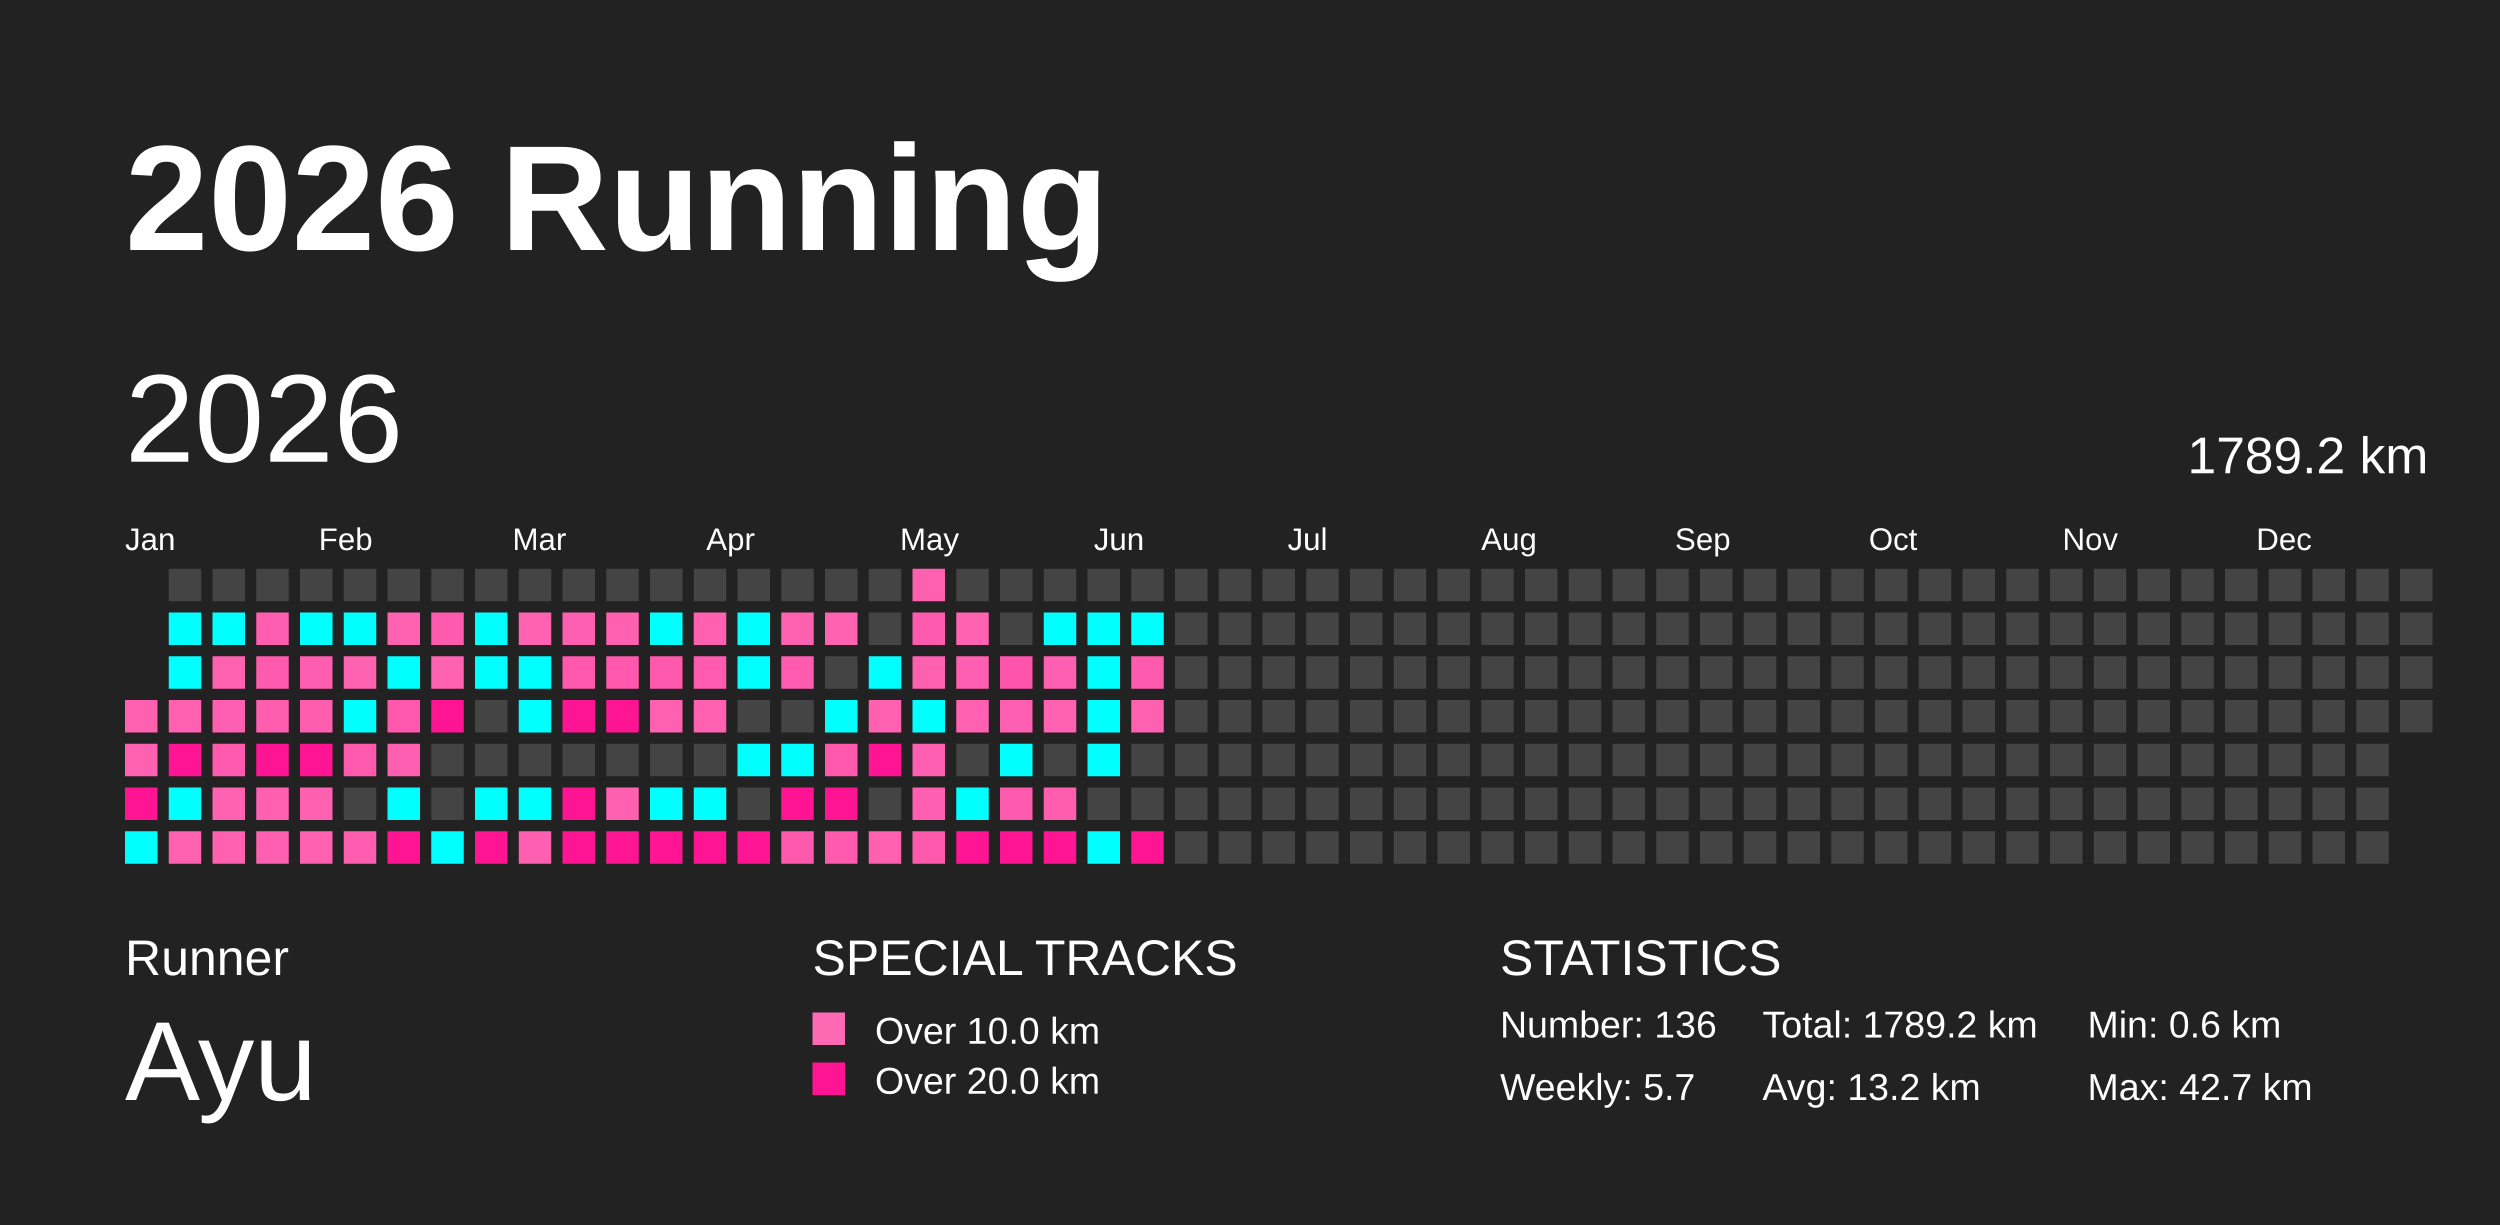
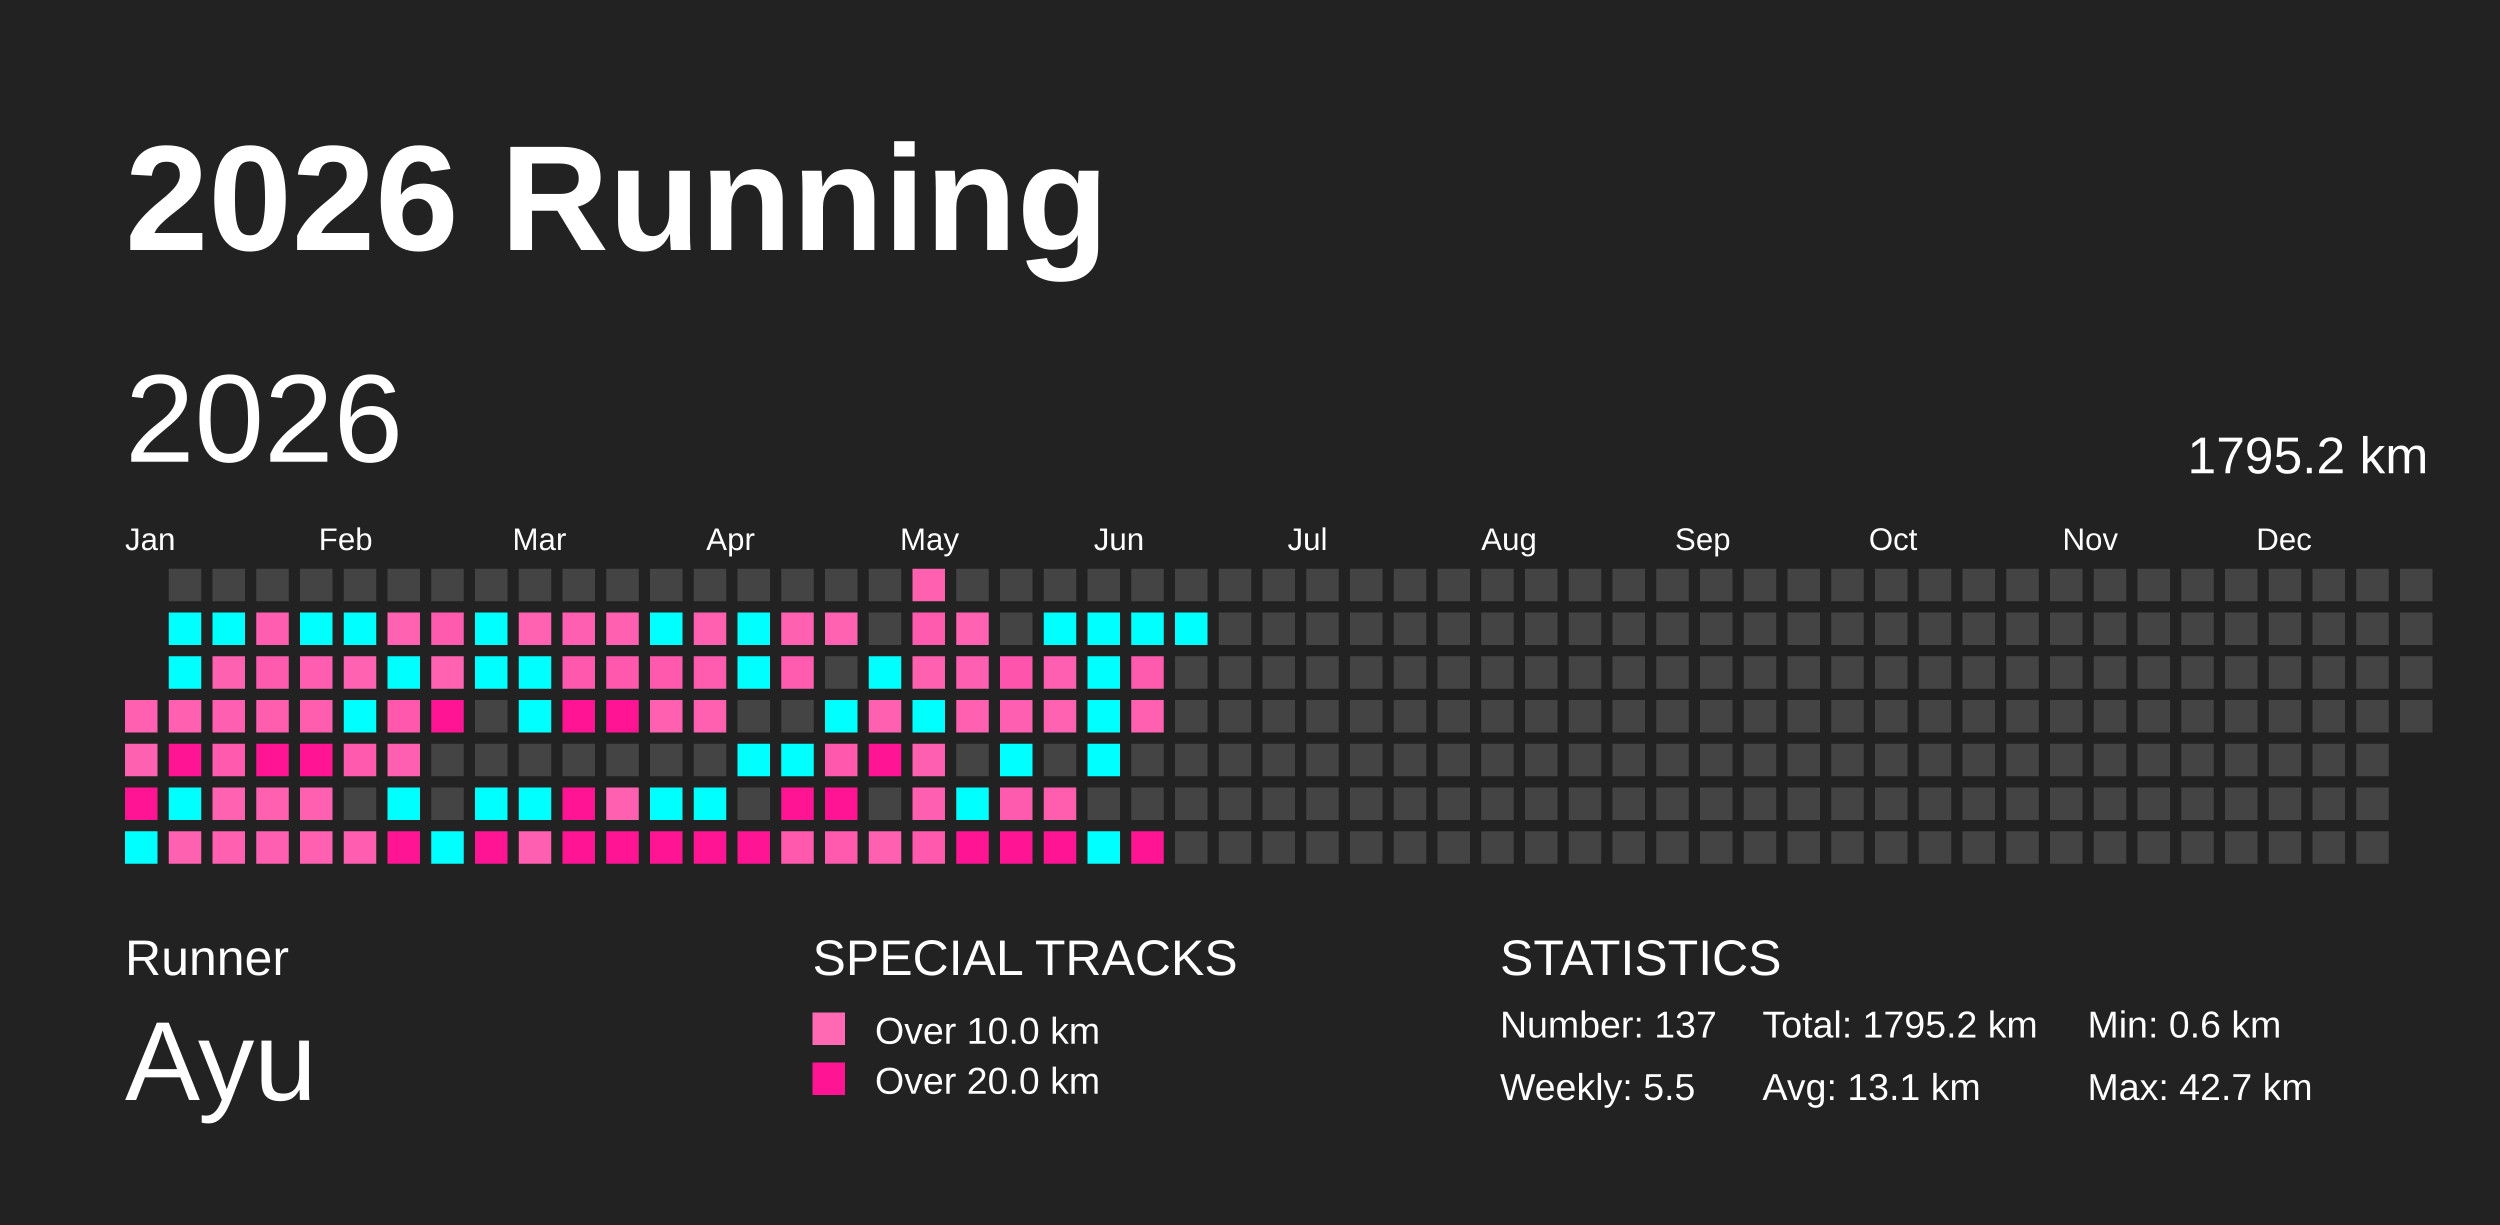
<svg xmlns="http://www.w3.org/2000/svg" baseProfile="full" height="98mm" version="1.1" viewBox="0,0,200,98" width="200mm">
  <defs />
  <rect fill="#222222" height="98" width="200" x="0" y="0" />
  <text fill="#FFFFFF" style="font-size:12px; font-family:Arial; font-weight:bold;" x="10" y="20">2026 Running</text>
  <text fill="#FFFFFF" style="font-size:4px; font-family:Arial" x="10" y="78">Runner</text>
  <text fill="#FFFFFF" style="font-size:9px; font-family:Arial" x="10" y="88">Ayu</text>
  <text fill="#FFFFFF" style="font-size:4px; font-family:Arial" x="65" y="78">SPECIAL TRACKS</text>
  <rect fill="#ff69b4" height="2.6" width="2.6" x="65" y="81" />
  <text fill="#FFFFFF" style="font-size:3px; font-family:Arial" x="70" y="83.5">Over 10.0 km</text>
  <rect fill="#ff1493" height="2.6" width="2.6" x="65" y="85" />
  <text fill="#FFFFFF" style="font-size:3px; font-family:Arial" x="70" y="87.5">Over 20.0 km</text>
  <text fill="#FFFFFF" style="font-size:4px; font-family:Arial" x="120" y="78">STATISTICS</text>
-   <text fill="#FFFFFF" style="font-size:3px; font-family:Arial" x="120" y="83">Number: 136</text>
-   <text fill="#FFFFFF" style="font-size:3px; font-family:Arial" x="120" y="88">Weekly: 5.7</text>
-   <text fill="#FFFFFF" style="font-size:3px; font-family:Arial" x="141" y="83">Total: 1789.2 km</text>
-   <text fill="#FFFFFF" style="font-size:3px; font-family:Arial" x="141" y="88">Avg: 13.2 km</text>
+   <text fill="#FFFFFF" style="font-size:3px; font-family:Arial" x="120" y="83">Number: 137</text>
+   <text fill="#FFFFFF" style="font-size:3px; font-family:Arial" x="120" y="88">Weekly: 5.5</text>
+   <text fill="#FFFFFF" style="font-size:3px; font-family:Arial" x="141" y="83">Total: 1795.2 km</text>
+   <text fill="#FFFFFF" style="font-size:3px; font-family:Arial" x="141" y="88">Avg: 13.1 km</text>
  <text fill="#FFFFFF" style="font-size:3px; font-family:Arial" x="167" y="83">Min: 0.6 km</text>
  <text fill="#FFFFFF" style="font-size:3px; font-family:Arial" x="167" y="88">Max: 42.7 km</text>
  <text dominant-baseline="hanging" fill="#FFFFFF" style="font-size:10.0px; font-family:Arial;" x="10" y="30">2026</text>
-   <text dominant-baseline="hanging" fill="#FFFFFF" style="font-size:4.125px; font-family:Arial;" x="175" y="35">1789.2 km</text>
+   <text dominant-baseline="hanging" fill="#FFFFFF" style="font-size:4.125px; font-family:Arial;" x="175" y="35">1795.2 km</text>
  <text fill="#FFFFFF" style="font-size:2.5px; font-family:Arial" x="10.0" y="44">Jan</text>
  <text fill="#FFFFFF" style="font-size:2.5px; font-family:Arial" x="25.5" y="44">Feb</text>
  <text fill="#FFFFFF" style="font-size:2.5px; font-family:Arial" x="41.0" y="44">Mar</text>
  <text fill="#FFFFFF" style="font-size:2.5px; font-family:Arial" x="56.5" y="44">Apr</text>
  <text fill="#FFFFFF" style="font-size:2.5px; font-family:Arial" x="72.0" y="44">May</text>
  <text fill="#FFFFFF" style="font-size:2.5px; font-family:Arial" x="87.5" y="44">Jun</text>
  <text fill="#FFFFFF" style="font-size:2.5px; font-family:Arial" x="103.0" y="44">Jul</text>
  <text fill="#FFFFFF" style="font-size:2.5px; font-family:Arial" x="118.5" y="44">Aug</text>
  <text fill="#FFFFFF" style="font-size:2.5px; font-family:Arial" x="134.0" y="44">Sep</text>
  <text fill="#FFFFFF" style="font-size:2.5px; font-family:Arial" x="149.5" y="44">Oct</text>
  <text fill="#FFFFFF" style="font-size:2.5px; font-family:Arial" x="165.0" y="44">Nov</text>
  <text fill="#FFFFFF" style="font-size:2.5px; font-family:Arial" x="180.5" y="44">Dec</text>
  <rect fill="#ff60b0" height="2.6" width="2.6" x="10.0" y="56.0" />
  <rect fill="#ff61b1" height="2.6" width="2.6" x="10.0" y="59.5" />
  <rect fill="#ff1493" height="2.6" width="2.6" x="10.0" y="63.0" />
  <rect fill="#00ffff" height="2.6" width="2.6" x="10.0" y="66.5" />
  <rect fill="#444444" height="2.6" width="2.6" x="13.5" y="45.5" />
  <rect fill="#00ffff" height="2.6" width="2.6" x="13.5" y="49.0" />
  <rect fill="#00ffff" height="2.6" width="2.6" x="13.5" y="52.5" />
  <rect fill="#ff60b0" height="2.6" width="2.6" x="13.5" y="56.0" />
  <rect fill="#ff1493" height="2.6" width="2.6" x="13.5" y="59.5" />
  <rect fill="#00ffff" height="2.6" width="2.6" x="13.5" y="63.0" />
  <rect fill="#ff61b1" height="2.6" width="2.6" x="13.5" y="66.5" />
  <rect fill="#444444" height="2.6" width="2.6" x="17.0" y="45.5" />
  <rect fill="#00ffff" height="2.6" width="2.6" x="17.0" y="49.0" />
  <rect fill="#ff61b1" height="2.6" width="2.6" x="17.0" y="52.5" />
  <rect fill="#ff5fb0" height="2.6" width="2.6" x="17.0" y="56.0" />
  <rect fill="#ff5aae" height="2.6" width="2.6" x="17.0" y="59.5" />
  <rect fill="#ff62b1" height="2.6" width="2.6" x="17.0" y="63.0" />
  <rect fill="#ff60b0" height="2.6" width="2.6" x="17.0" y="66.5" />
  <rect fill="#444444" height="2.6" width="2.6" x="20.5" y="45.5" />
  <rect fill="#ff5daf" height="2.6" width="2.6" x="20.5" y="49.0" />
  <rect fill="#ff5bae" height="2.6" width="2.6" x="20.5" y="52.5" />
  <rect fill="#ff5eaf" height="2.6" width="2.6" x="20.5" y="56.0" />
  <rect fill="#ff1493" height="2.6" width="2.6" x="20.5" y="59.5" />
  <rect fill="#ff60b0" height="2.6" width="2.6" x="20.5" y="63.0" />
  <rect fill="#ff5fb0" height="2.6" width="2.6" x="20.5" y="66.5" />
  <rect fill="#444444" height="2.6" width="2.6" x="24.0" y="45.5" />
  <rect fill="#00ffff" height="2.6" width="2.6" x="24.0" y="49.0" />
  <rect fill="#ff5daf" height="2.6" width="2.6" x="24.0" y="52.5" />
  <rect fill="#ff5eaf" height="2.6" width="2.6" x="24.0" y="56.0" />
  <rect fill="#ff1493" height="2.6" width="2.6" x="24.0" y="59.5" />
  <rect fill="#ff60b0" height="2.6" width="2.6" x="24.0" y="63.0" />
  <rect fill="#ff60b0" height="2.6" width="2.6" x="24.0" y="66.5" />
  <rect fill="#444444" height="2.6" width="2.6" x="27.5" y="45.5" />
  <rect fill="#00ffff" height="2.6" width="2.6" x="27.5" y="49.0" />
  <rect fill="#ff62b1" height="2.6" width="2.6" x="27.5" y="52.5" />
  <rect fill="#00ffff" height="2.6" width="2.6" x="27.5" y="56.0" />
  <rect fill="#ff5aae" height="2.6" width="2.6" x="27.5" y="59.5" />
  <rect fill="#444444" height="2.6" width="2.6" x="27.5" y="63.0" />
  <rect fill="#ff5daf" height="2.6" width="2.6" x="27.5" y="66.5" />
  <rect fill="#444444" height="2.6" width="2.6" x="31.0" y="45.5" />
  <rect fill="#ff62b1" height="2.6" width="2.6" x="31.0" y="49.0" />
  <rect fill="#00ffff" height="2.6" width="2.6" x="31.0" y="52.5" />
  <rect fill="#ff58ad" height="2.6" width="2.6" x="31.0" y="56.0" />
  <rect fill="#ff5fb0" height="2.6" width="2.6" x="31.0" y="59.5" />
  <rect fill="#00ffff" height="2.6" width="2.6" x="31.0" y="63.0" />
  <rect fill="#ff1493" height="2.6" width="2.6" x="31.0" y="66.5" />
  <rect fill="#444444" height="2.6" width="2.6" x="34.5" y="45.5" />
  <rect fill="#ff5bae" height="2.6" width="2.6" x="34.5" y="49.0" />
  <rect fill="#ff62b1" height="2.6" width="2.6" x="34.5" y="52.5" />
  <rect fill="#ff1493" height="2.6" width="2.6" x="34.5" y="56.0" />
  <rect fill="#444444" height="2.6" width="2.6" x="34.5" y="59.5" />
  <rect fill="#444444" height="2.6" width="2.6" x="34.5" y="63.0" />
  <rect fill="#00ffff" height="2.6" width="2.6" x="34.5" y="66.5" />
  <rect fill="#444444" height="2.6" width="2.6" x="38.0" y="45.5" />
  <rect fill="#00ffff" height="2.6" width="2.6" x="38.0" y="49.0" />
  <rect fill="#00ffff" height="2.6" width="2.6" x="38.0" y="52.5" />
  <rect fill="#444444" height="2.6" width="2.6" x="38.0" y="56.0" />
  <rect fill="#444444" height="2.6" width="2.6" x="38.0" y="59.5" />
  <rect fill="#00ffff" height="2.6" width="2.6" x="38.0" y="63.0" />
  <rect fill="#ff1493" height="2.6" width="2.6" x="38.0" y="66.5" />
  <rect fill="#444444" height="2.6" width="2.6" x="41.5" y="45.5" />
  <rect fill="#ff62b1" height="2.6" width="2.6" x="41.5" y="49.0" />
  <rect fill="#00ffff" height="2.6" width="2.6" x="41.5" y="52.5" />
  <rect fill="#00ffff" height="2.6" width="2.6" x="41.5" y="56.0" />
  <rect fill="#444444" height="2.6" width="2.6" x="41.5" y="59.5" />
  <rect fill="#00ffff" height="2.6" width="2.6" x="41.5" y="63.0" />
  <rect fill="#ff5fb0" height="2.6" width="2.6" x="41.5" y="66.5" />
  <rect fill="#444444" height="2.6" width="2.6" x="45.0" y="45.5" />
  <rect fill="#ff5fb0" height="2.6" width="2.6" x="45.0" y="49.0" />
  <rect fill="#ff58ad" height="2.6" width="2.6" x="45.0" y="52.5" />
  <rect fill="#ff1493" height="2.6" width="2.6" x="45.0" y="56.0" />
  <rect fill="#444444" height="2.6" width="2.6" x="45.0" y="59.5" />
  <rect fill="#ff1493" height="2.6" width="2.6" x="45.0" y="63.0" />
  <rect fill="#ff1493" height="2.6" width="2.6" x="45.0" y="66.5" />
  <rect fill="#444444" height="2.6" width="2.6" x="48.5" y="45.5" />
  <rect fill="#ff61b0" height="2.6" width="2.6" x="48.5" y="49.0" />
  <rect fill="#ff58ad" height="2.6" width="2.6" x="48.5" y="52.5" />
  <rect fill="#ff1493" height="2.6" width="2.6" x="48.5" y="56.0" />
  <rect fill="#444444" height="2.6" width="2.6" x="48.5" y="59.5" />
  <rect fill="#ff60b0" height="2.6" width="2.6" x="48.5" y="63.0" />
  <rect fill="#ff1493" height="2.6" width="2.6" x="48.5" y="66.5" />
  <rect fill="#444444" height="2.6" width="2.6" x="52.0" y="45.5" />
  <rect fill="#00ffff" height="2.6" width="2.6" x="52.0" y="49.0" />
  <rect fill="#ff59ad" height="2.6" width="2.6" x="52.0" y="52.5" />
  <rect fill="#ff61b0" height="2.6" width="2.6" x="52.0" y="56.0" />
  <rect fill="#444444" height="2.6" width="2.6" x="52.0" y="59.5" />
  <rect fill="#00ffff" height="2.6" width="2.6" x="52.0" y="63.0" />
  <rect fill="#ff1493" height="2.6" width="2.6" x="52.0" y="66.5" />
  <rect fill="#444444" height="2.6" width="2.6" x="55.5" y="45.5" />
  <rect fill="#ff60b0" height="2.6" width="2.6" x="55.5" y="49.0" />
  <rect fill="#ff5caf" height="2.6" width="2.6" x="55.5" y="52.5" />
  <rect fill="#ff60b0" height="2.6" width="2.6" x="55.5" y="56.0" />
  <rect fill="#444444" height="2.6" width="2.6" x="55.5" y="59.5" />
  <rect fill="#00ffff" height="2.6" width="2.6" x="55.5" y="63.0" />
  <rect fill="#ff1493" height="2.6" width="2.6" x="55.5" y="66.5" />
  <rect fill="#444444" height="2.6" width="2.6" x="59.0" y="45.5" />
  <rect fill="#00ffff" height="2.6" width="2.6" x="59.0" y="49.0" />
  <rect fill="#00ffff" height="2.6" width="2.6" x="59.0" y="52.5" />
  <rect fill="#444444" height="2.6" width="2.6" x="59.0" y="56.0" />
  <rect fill="#00ffff" height="2.6" width="2.6" x="59.0" y="59.5" />
  <rect fill="#444444" height="2.6" width="2.6" x="59.0" y="63.0" />
  <rect fill="#ff1493" height="2.6" width="2.6" x="59.0" y="66.5" />
  <rect fill="#444444" height="2.6" width="2.6" x="62.5" y="45.5" />
  <rect fill="#ff61b1" height="2.6" width="2.6" x="62.5" y="49.0" />
  <rect fill="#ff5caf" height="2.6" width="2.6" x="62.5" y="52.5" />
  <rect fill="#444444" height="2.6" width="2.6" x="62.5" y="56.0" />
  <rect fill="#00ffff" height="2.6" width="2.6" x="62.5" y="59.5" />
  <rect fill="#ff1493" height="2.6" width="2.6" x="62.5" y="63.0" />
  <rect fill="#ff59ad" height="2.6" width="2.6" x="62.5" y="66.5" />
  <rect fill="#444444" height="2.6" width="2.6" x="66.0" y="45.5" />
  <rect fill="#ff62b1" height="2.6" width="2.6" x="66.0" y="49.0" />
  <rect fill="#444444" height="2.6" width="2.6" x="66.0" y="52.5" />
  <rect fill="#00ffff" height="2.6" width="2.6" x="66.0" y="56.0" />
  <rect fill="#ff58ad" height="2.6" width="2.6" x="66.0" y="59.5" />
  <rect fill="#ff1493" height="2.6" width="2.6" x="66.0" y="63.0" />
  <rect fill="#ff5aae" height="2.6" width="2.6" x="66.0" y="66.5" />
  <rect fill="#444444" height="2.6" width="2.6" x="69.5" y="45.5" />
  <rect fill="#444444" height="2.6" width="2.6" x="69.5" y="49.0" />
  <rect fill="#00ffff" height="2.6" width="2.6" x="69.5" y="52.5" />
  <rect fill="#ff60b0" height="2.6" width="2.6" x="69.5" y="56.0" />
  <rect fill="#ff1493" height="2.6" width="2.6" x="69.5" y="59.5" />
  <rect fill="#444444" height="2.6" width="2.6" x="69.5" y="63.0" />
  <rect fill="#ff61b0" height="2.6" width="2.6" x="69.5" y="66.5" />
  <rect fill="#ff61b0" height="2.6" width="2.6" x="73.0" y="45.5" />
  <rect fill="#ff5bae" height="2.6" width="2.6" x="73.0" y="49.0" />
  <rect fill="#ff61b0" height="2.6" width="2.6" x="73.0" y="52.5" />
  <rect fill="#00ffff" height="2.6" width="2.6" x="73.0" y="56.0" />
  <rect fill="#ff5fb0" height="2.6" width="2.6" x="73.0" y="59.5" />
  <rect fill="#ff5fb0" height="2.6" width="2.6" x="73.0" y="63.0" />
  <rect fill="#ff59ad" height="2.6" width="2.6" x="73.0" y="66.5" />
  <rect fill="#444444" height="2.6" width="2.6" x="76.5" y="45.5" />
  <rect fill="#ff62b1" height="2.6" width="2.6" x="76.5" y="49.0" />
  <rect fill="#ff5fb0" height="2.6" width="2.6" x="76.5" y="52.5" />
  <rect fill="#ff60b0" height="2.6" width="2.6" x="76.5" y="56.0" />
  <rect fill="#444444" height="2.6" width="2.6" x="76.5" y="59.5" />
  <rect fill="#00ffff" height="2.6" width="2.6" x="76.5" y="63.0" />
  <rect fill="#ff1493" height="2.6" width="2.6" x="76.5" y="66.5" />
  <rect fill="#444444" height="2.6" width="2.6" x="80.0" y="45.5" />
  <rect fill="#444444" height="2.6" width="2.6" x="80.0" y="49.0" />
  <rect fill="#ff54ab" height="2.6" width="2.6" x="80.0" y="52.5" />
  <rect fill="#ff5fb0" height="2.6" width="2.6" x="80.0" y="56.0" />
  <rect fill="#00ffff" height="2.6" width="2.6" x="80.0" y="59.5" />
  <rect fill="#ff5bae" height="2.6" width="2.6" x="80.0" y="63.0" />
  <rect fill="#ff1493" height="2.6" width="2.6" x="80.0" y="66.5" />
  <rect fill="#444444" height="2.6" width="2.6" x="83.5" y="45.5" />
  <rect fill="#00ffff" height="2.6" width="2.6" x="83.5" y="49.0" />
  <rect fill="#ff5fb0" height="2.6" width="2.6" x="83.5" y="52.5" />
  <rect fill="#ff62b1" height="2.6" width="2.6" x="83.5" y="56.0" />
  <rect fill="#444444" height="2.6" width="2.6" x="83.5" y="59.5" />
  <rect fill="#ff5eaf" height="2.6" width="2.6" x="83.5" y="63.0" />
  <rect fill="#ff1493" height="2.6" width="2.6" x="83.5" y="66.5" />
  <rect fill="#444444" height="2.6" width="2.6" x="87.0" y="45.5" />
  <rect fill="#00ffff" height="2.6" width="2.6" x="87.0" y="49.0" />
  <rect fill="#00ffff" height="2.6" width="2.6" x="87.0" y="52.5" />
  <rect fill="#00ffff" height="2.6" width="2.6" x="87.0" y="56.0" />
  <rect fill="#00ffff" height="2.6" width="2.6" x="87.0" y="59.5" />
  <rect fill="#444444" height="2.6" width="2.6" x="87.0" y="63.0" />
  <rect fill="#00ffff" height="2.6" width="2.6" x="87.0" y="66.5" />
  <rect fill="#444444" height="2.6" width="2.6" x="90.5" y="45.5" />
  <rect fill="#00ffff" height="2.6" width="2.6" x="90.5" y="49.0" />
  <rect fill="#ff5bae" height="2.6" width="2.6" x="90.5" y="52.5" />
  <rect fill="#ff60b0" height="2.6" width="2.6" x="90.5" y="56.0" />
  <rect fill="#444444" height="2.6" width="2.6" x="90.5" y="59.5" />
  <rect fill="#444444" height="2.6" width="2.6" x="90.5" y="63.0" />
  <rect fill="#ff1493" height="2.6" width="2.6" x="90.5" y="66.5" />
  <rect fill="#444444" height="2.6" width="2.6" x="94.0" y="45.5" />
-   <rect fill="#444444" height="2.6" width="2.6" x="94.0" y="49.0" />
+   <rect fill="#00ffff" height="2.6" width="2.6" x="94.0" y="49.0" />
  <rect fill="#444444" height="2.6" width="2.6" x="94.0" y="52.5" />
  <rect fill="#444444" height="2.6" width="2.6" x="94.0" y="56.0" />
  <rect fill="#444444" height="2.6" width="2.6" x="94.0" y="59.5" />
  <rect fill="#444444" height="2.6" width="2.6" x="94.0" y="63.0" />
  <rect fill="#444444" height="2.6" width="2.6" x="94.0" y="66.5" />
  <rect fill="#444444" height="2.6" width="2.6" x="97.5" y="45.5" />
  <rect fill="#444444" height="2.6" width="2.6" x="97.5" y="49.0" />
  <rect fill="#444444" height="2.6" width="2.6" x="97.5" y="52.5" />
  <rect fill="#444444" height="2.6" width="2.6" x="97.5" y="56.0" />
  <rect fill="#444444" height="2.6" width="2.6" x="97.5" y="59.5" />
  <rect fill="#444444" height="2.6" width="2.6" x="97.5" y="63.0" />
  <rect fill="#444444" height="2.6" width="2.6" x="97.5" y="66.5" />
  <rect fill="#444444" height="2.6" width="2.6" x="101.0" y="45.5" />
  <rect fill="#444444" height="2.6" width="2.6" x="101.0" y="49.0" />
  <rect fill="#444444" height="2.6" width="2.6" x="101.0" y="52.5" />
  <rect fill="#444444" height="2.6" width="2.6" x="101.0" y="56.0" />
  <rect fill="#444444" height="2.6" width="2.6" x="101.0" y="59.5" />
  <rect fill="#444444" height="2.6" width="2.6" x="101.0" y="63.0" />
  <rect fill="#444444" height="2.6" width="2.6" x="101.0" y="66.5" />
  <rect fill="#444444" height="2.6" width="2.6" x="104.5" y="45.5" />
  <rect fill="#444444" height="2.6" width="2.6" x="104.5" y="49.0" />
  <rect fill="#444444" height="2.6" width="2.6" x="104.5" y="52.5" />
  <rect fill="#444444" height="2.6" width="2.6" x="104.5" y="56.0" />
  <rect fill="#444444" height="2.6" width="2.6" x="104.5" y="59.5" />
  <rect fill="#444444" height="2.6" width="2.6" x="104.5" y="63.0" />
  <rect fill="#444444" height="2.6" width="2.6" x="104.5" y="66.5" />
  <rect fill="#444444" height="2.6" width="2.6" x="108.0" y="45.5" />
  <rect fill="#444444" height="2.6" width="2.6" x="108.0" y="49.0" />
  <rect fill="#444444" height="2.6" width="2.6" x="108.0" y="52.5" />
  <rect fill="#444444" height="2.6" width="2.6" x="108.0" y="56.0" />
  <rect fill="#444444" height="2.6" width="2.6" x="108.0" y="59.5" />
  <rect fill="#444444" height="2.6" width="2.6" x="108.0" y="63.0" />
  <rect fill="#444444" height="2.6" width="2.6" x="108.0" y="66.5" />
  <rect fill="#444444" height="2.6" width="2.6" x="111.5" y="45.5" />
  <rect fill="#444444" height="2.6" width="2.6" x="111.5" y="49.0" />
  <rect fill="#444444" height="2.6" width="2.6" x="111.5" y="52.5" />
  <rect fill="#444444" height="2.6" width="2.6" x="111.5" y="56.0" />
  <rect fill="#444444" height="2.6" width="2.6" x="111.5" y="59.5" />
  <rect fill="#444444" height="2.6" width="2.6" x="111.5" y="63.0" />
  <rect fill="#444444" height="2.6" width="2.6" x="111.5" y="66.5" />
  <rect fill="#444444" height="2.6" width="2.6" x="115.0" y="45.5" />
  <rect fill="#444444" height="2.6" width="2.6" x="115.0" y="49.0" />
  <rect fill="#444444" height="2.6" width="2.6" x="115.0" y="52.5" />
  <rect fill="#444444" height="2.6" width="2.6" x="115.0" y="56.0" />
  <rect fill="#444444" height="2.6" width="2.6" x="115.0" y="59.5" />
  <rect fill="#444444" height="2.6" width="2.6" x="115.0" y="63.0" />
  <rect fill="#444444" height="2.6" width="2.6" x="115.0" y="66.5" />
  <rect fill="#444444" height="2.6" width="2.6" x="118.5" y="45.5" />
  <rect fill="#444444" height="2.6" width="2.6" x="118.5" y="49.0" />
  <rect fill="#444444" height="2.6" width="2.6" x="118.5" y="52.5" />
  <rect fill="#444444" height="2.6" width="2.6" x="118.5" y="56.0" />
  <rect fill="#444444" height="2.6" width="2.6" x="118.5" y="59.5" />
  <rect fill="#444444" height="2.6" width="2.6" x="118.5" y="63.0" />
  <rect fill="#444444" height="2.6" width="2.6" x="118.5" y="66.5" />
  <rect fill="#444444" height="2.6" width="2.6" x="122.0" y="45.5" />
  <rect fill="#444444" height="2.6" width="2.6" x="122.0" y="49.0" />
  <rect fill="#444444" height="2.6" width="2.6" x="122.0" y="52.5" />
  <rect fill="#444444" height="2.6" width="2.6" x="122.0" y="56.0" />
  <rect fill="#444444" height="2.6" width="2.6" x="122.0" y="59.5" />
  <rect fill="#444444" height="2.6" width="2.6" x="122.0" y="63.0" />
  <rect fill="#444444" height="2.6" width="2.6" x="122.0" y="66.5" />
  <rect fill="#444444" height="2.6" width="2.6" x="125.5" y="45.5" />
  <rect fill="#444444" height="2.6" width="2.6" x="125.5" y="49.0" />
  <rect fill="#444444" height="2.6" width="2.6" x="125.5" y="52.5" />
  <rect fill="#444444" height="2.6" width="2.6" x="125.5" y="56.0" />
  <rect fill="#444444" height="2.6" width="2.6" x="125.5" y="59.5" />
  <rect fill="#444444" height="2.6" width="2.6" x="125.5" y="63.0" />
  <rect fill="#444444" height="2.6" width="2.6" x="125.5" y="66.5" />
  <rect fill="#444444" height="2.6" width="2.6" x="129.0" y="45.5" />
  <rect fill="#444444" height="2.6" width="2.6" x="129.0" y="49.0" />
  <rect fill="#444444" height="2.6" width="2.6" x="129.0" y="52.5" />
  <rect fill="#444444" height="2.6" width="2.6" x="129.0" y="56.0" />
  <rect fill="#444444" height="2.6" width="2.6" x="129.0" y="59.5" />
  <rect fill="#444444" height="2.6" width="2.6" x="129.0" y="63.0" />
  <rect fill="#444444" height="2.6" width="2.6" x="129.0" y="66.5" />
  <rect fill="#444444" height="2.6" width="2.6" x="132.5" y="45.5" />
  <rect fill="#444444" height="2.6" width="2.6" x="132.5" y="49.0" />
  <rect fill="#444444" height="2.6" width="2.6" x="132.5" y="52.5" />
  <rect fill="#444444" height="2.6" width="2.6" x="132.5" y="56.0" />
  <rect fill="#444444" height="2.6" width="2.6" x="132.5" y="59.5" />
  <rect fill="#444444" height="2.6" width="2.6" x="132.5" y="63.0" />
  <rect fill="#444444" height="2.6" width="2.6" x="132.5" y="66.5" />
  <rect fill="#444444" height="2.6" width="2.6" x="136.0" y="45.5" />
  <rect fill="#444444" height="2.6" width="2.6" x="136.0" y="49.0" />
  <rect fill="#444444" height="2.6" width="2.6" x="136.0" y="52.5" />
  <rect fill="#444444" height="2.6" width="2.6" x="136.0" y="56.0" />
  <rect fill="#444444" height="2.6" width="2.6" x="136.0" y="59.5" />
  <rect fill="#444444" height="2.6" width="2.6" x="136.0" y="63.0" />
  <rect fill="#444444" height="2.6" width="2.6" x="136.0" y="66.5" />
  <rect fill="#444444" height="2.6" width="2.6" x="139.5" y="45.5" />
  <rect fill="#444444" height="2.6" width="2.6" x="139.5" y="49.0" />
  <rect fill="#444444" height="2.6" width="2.6" x="139.5" y="52.5" />
  <rect fill="#444444" height="2.6" width="2.6" x="139.5" y="56.0" />
  <rect fill="#444444" height="2.6" width="2.6" x="139.5" y="59.5" />
  <rect fill="#444444" height="2.6" width="2.6" x="139.5" y="63.0" />
  <rect fill="#444444" height="2.6" width="2.6" x="139.5" y="66.5" />
  <rect fill="#444444" height="2.6" width="2.6" x="143.0" y="45.5" />
  <rect fill="#444444" height="2.6" width="2.6" x="143.0" y="49.0" />
  <rect fill="#444444" height="2.6" width="2.6" x="143.0" y="52.5" />
  <rect fill="#444444" height="2.6" width="2.6" x="143.0" y="56.0" />
  <rect fill="#444444" height="2.6" width="2.6" x="143.0" y="59.5" />
  <rect fill="#444444" height="2.6" width="2.6" x="143.0" y="63.0" />
  <rect fill="#444444" height="2.6" width="2.6" x="143.0" y="66.5" />
  <rect fill="#444444" height="2.6" width="2.6" x="146.5" y="45.5" />
  <rect fill="#444444" height="2.6" width="2.6" x="146.5" y="49.0" />
  <rect fill="#444444" height="2.6" width="2.6" x="146.5" y="52.5" />
  <rect fill="#444444" height="2.6" width="2.6" x="146.5" y="56.0" />
  <rect fill="#444444" height="2.6" width="2.6" x="146.5" y="59.5" />
  <rect fill="#444444" height="2.6" width="2.6" x="146.5" y="63.0" />
  <rect fill="#444444" height="2.6" width="2.6" x="146.5" y="66.5" />
  <rect fill="#444444" height="2.6" width="2.6" x="150.0" y="45.5" />
  <rect fill="#444444" height="2.6" width="2.6" x="150.0" y="49.0" />
  <rect fill="#444444" height="2.6" width="2.6" x="150.0" y="52.5" />
  <rect fill="#444444" height="2.6" width="2.6" x="150.0" y="56.0" />
  <rect fill="#444444" height="2.6" width="2.6" x="150.0" y="59.5" />
  <rect fill="#444444" height="2.6" width="2.6" x="150.0" y="63.0" />
  <rect fill="#444444" height="2.6" width="2.6" x="150.0" y="66.5" />
  <rect fill="#444444" height="2.6" width="2.6" x="153.5" y="45.5" />
  <rect fill="#444444" height="2.6" width="2.6" x="153.5" y="49.0" />
  <rect fill="#444444" height="2.6" width="2.6" x="153.5" y="52.5" />
  <rect fill="#444444" height="2.6" width="2.6" x="153.5" y="56.0" />
  <rect fill="#444444" height="2.6" width="2.6" x="153.5" y="59.5" />
  <rect fill="#444444" height="2.6" width="2.6" x="153.5" y="63.0" />
  <rect fill="#444444" height="2.6" width="2.6" x="153.5" y="66.5" />
  <rect fill="#444444" height="2.6" width="2.6" x="157.0" y="45.5" />
  <rect fill="#444444" height="2.6" width="2.6" x="157.0" y="49.0" />
  <rect fill="#444444" height="2.6" width="2.6" x="157.0" y="52.5" />
  <rect fill="#444444" height="2.6" width="2.6" x="157.0" y="56.0" />
  <rect fill="#444444" height="2.6" width="2.6" x="157.0" y="59.5" />
  <rect fill="#444444" height="2.6" width="2.6" x="157.0" y="63.0" />
  <rect fill="#444444" height="2.6" width="2.6" x="157.0" y="66.5" />
  <rect fill="#444444" height="2.6" width="2.6" x="160.5" y="45.5" />
  <rect fill="#444444" height="2.6" width="2.6" x="160.5" y="49.0" />
  <rect fill="#444444" height="2.6" width="2.6" x="160.5" y="52.5" />
  <rect fill="#444444" height="2.6" width="2.6" x="160.5" y="56.0" />
  <rect fill="#444444" height="2.6" width="2.6" x="160.5" y="59.5" />
  <rect fill="#444444" height="2.6" width="2.6" x="160.5" y="63.0" />
  <rect fill="#444444" height="2.6" width="2.6" x="160.5" y="66.5" />
  <rect fill="#444444" height="2.6" width="2.6" x="164.0" y="45.5" />
  <rect fill="#444444" height="2.6" width="2.6" x="164.0" y="49.0" />
  <rect fill="#444444" height="2.6" width="2.6" x="164.0" y="52.5" />
  <rect fill="#444444" height="2.6" width="2.6" x="164.0" y="56.0" />
  <rect fill="#444444" height="2.6" width="2.6" x="164.0" y="59.5" />
  <rect fill="#444444" height="2.6" width="2.6" x="164.0" y="63.0" />
  <rect fill="#444444" height="2.6" width="2.6" x="164.0" y="66.5" />
  <rect fill="#444444" height="2.6" width="2.6" x="167.5" y="45.5" />
  <rect fill="#444444" height="2.6" width="2.6" x="167.5" y="49.0" />
  <rect fill="#444444" height="2.6" width="2.6" x="167.5" y="52.5" />
  <rect fill="#444444" height="2.6" width="2.6" x="167.5" y="56.0" />
  <rect fill="#444444" height="2.6" width="2.6" x="167.5" y="59.5" />
  <rect fill="#444444" height="2.6" width="2.6" x="167.5" y="63.0" />
  <rect fill="#444444" height="2.6" width="2.6" x="167.5" y="66.5" />
  <rect fill="#444444" height="2.6" width="2.6" x="171.0" y="45.5" />
  <rect fill="#444444" height="2.6" width="2.6" x="171.0" y="49.0" />
  <rect fill="#444444" height="2.6" width="2.6" x="171.0" y="52.5" />
  <rect fill="#444444" height="2.6" width="2.6" x="171.0" y="56.0" />
  <rect fill="#444444" height="2.6" width="2.6" x="171.0" y="59.5" />
  <rect fill="#444444" height="2.6" width="2.6" x="171.0" y="63.0" />
  <rect fill="#444444" height="2.6" width="2.6" x="171.0" y="66.5" />
  <rect fill="#444444" height="2.6" width="2.6" x="174.5" y="45.5" />
  <rect fill="#444444" height="2.6" width="2.6" x="174.5" y="49.0" />
  <rect fill="#444444" height="2.6" width="2.6" x="174.5" y="52.5" />
  <rect fill="#444444" height="2.6" width="2.6" x="174.5" y="56.0" />
  <rect fill="#444444" height="2.6" width="2.6" x="174.5" y="59.5" />
  <rect fill="#444444" height="2.6" width="2.6" x="174.5" y="63.0" />
  <rect fill="#444444" height="2.6" width="2.6" x="174.5" y="66.5" />
  <rect fill="#444444" height="2.6" width="2.6" x="178.0" y="45.5" />
  <rect fill="#444444" height="2.6" width="2.6" x="178.0" y="49.0" />
  <rect fill="#444444" height="2.6" width="2.6" x="178.0" y="52.5" />
  <rect fill="#444444" height="2.6" width="2.6" x="178.0" y="56.0" />
  <rect fill="#444444" height="2.6" width="2.6" x="178.0" y="59.5" />
  <rect fill="#444444" height="2.6" width="2.6" x="178.0" y="63.0" />
  <rect fill="#444444" height="2.6" width="2.6" x="178.0" y="66.5" />
  <rect fill="#444444" height="2.6" width="2.6" x="181.5" y="45.5" />
  <rect fill="#444444" height="2.6" width="2.6" x="181.5" y="49.0" />
  <rect fill="#444444" height="2.6" width="2.6" x="181.5" y="52.5" />
  <rect fill="#444444" height="2.6" width="2.6" x="181.5" y="56.0" />
  <rect fill="#444444" height="2.6" width="2.6" x="181.5" y="59.5" />
  <rect fill="#444444" height="2.6" width="2.6" x="181.5" y="63.0" />
  <rect fill="#444444" height="2.6" width="2.6" x="181.5" y="66.5" />
  <rect fill="#444444" height="2.6" width="2.6" x="185.0" y="45.5" />
  <rect fill="#444444" height="2.6" width="2.6" x="185.0" y="49.0" />
  <rect fill="#444444" height="2.6" width="2.6" x="185.0" y="52.5" />
  <rect fill="#444444" height="2.6" width="2.6" x="185.0" y="56.0" />
  <rect fill="#444444" height="2.6" width="2.6" x="185.0" y="59.5" />
  <rect fill="#444444" height="2.6" width="2.6" x="185.0" y="63.0" />
  <rect fill="#444444" height="2.6" width="2.6" x="185.0" y="66.5" />
  <rect fill="#444444" height="2.6" width="2.6" x="188.5" y="45.5" />
  <rect fill="#444444" height="2.6" width="2.6" x="188.5" y="49.0" />
  <rect fill="#444444" height="2.6" width="2.6" x="188.5" y="52.5" />
  <rect fill="#444444" height="2.6" width="2.6" x="188.5" y="56.0" />
  <rect fill="#444444" height="2.6" width="2.6" x="188.5" y="59.5" />
  <rect fill="#444444" height="2.6" width="2.6" x="188.5" y="63.0" />
  <rect fill="#444444" height="2.6" width="2.6" x="188.5" y="66.5" />
  <rect fill="#444444" height="2.6" width="2.6" x="192.0" y="45.5" />
  <rect fill="#444444" height="2.6" width="2.6" x="192.0" y="49.0" />
  <rect fill="#444444" height="2.6" width="2.6" x="192.0" y="52.5" />
  <rect fill="#444444" height="2.6" width="2.6" x="192.0" y="56.0" />
</svg>
